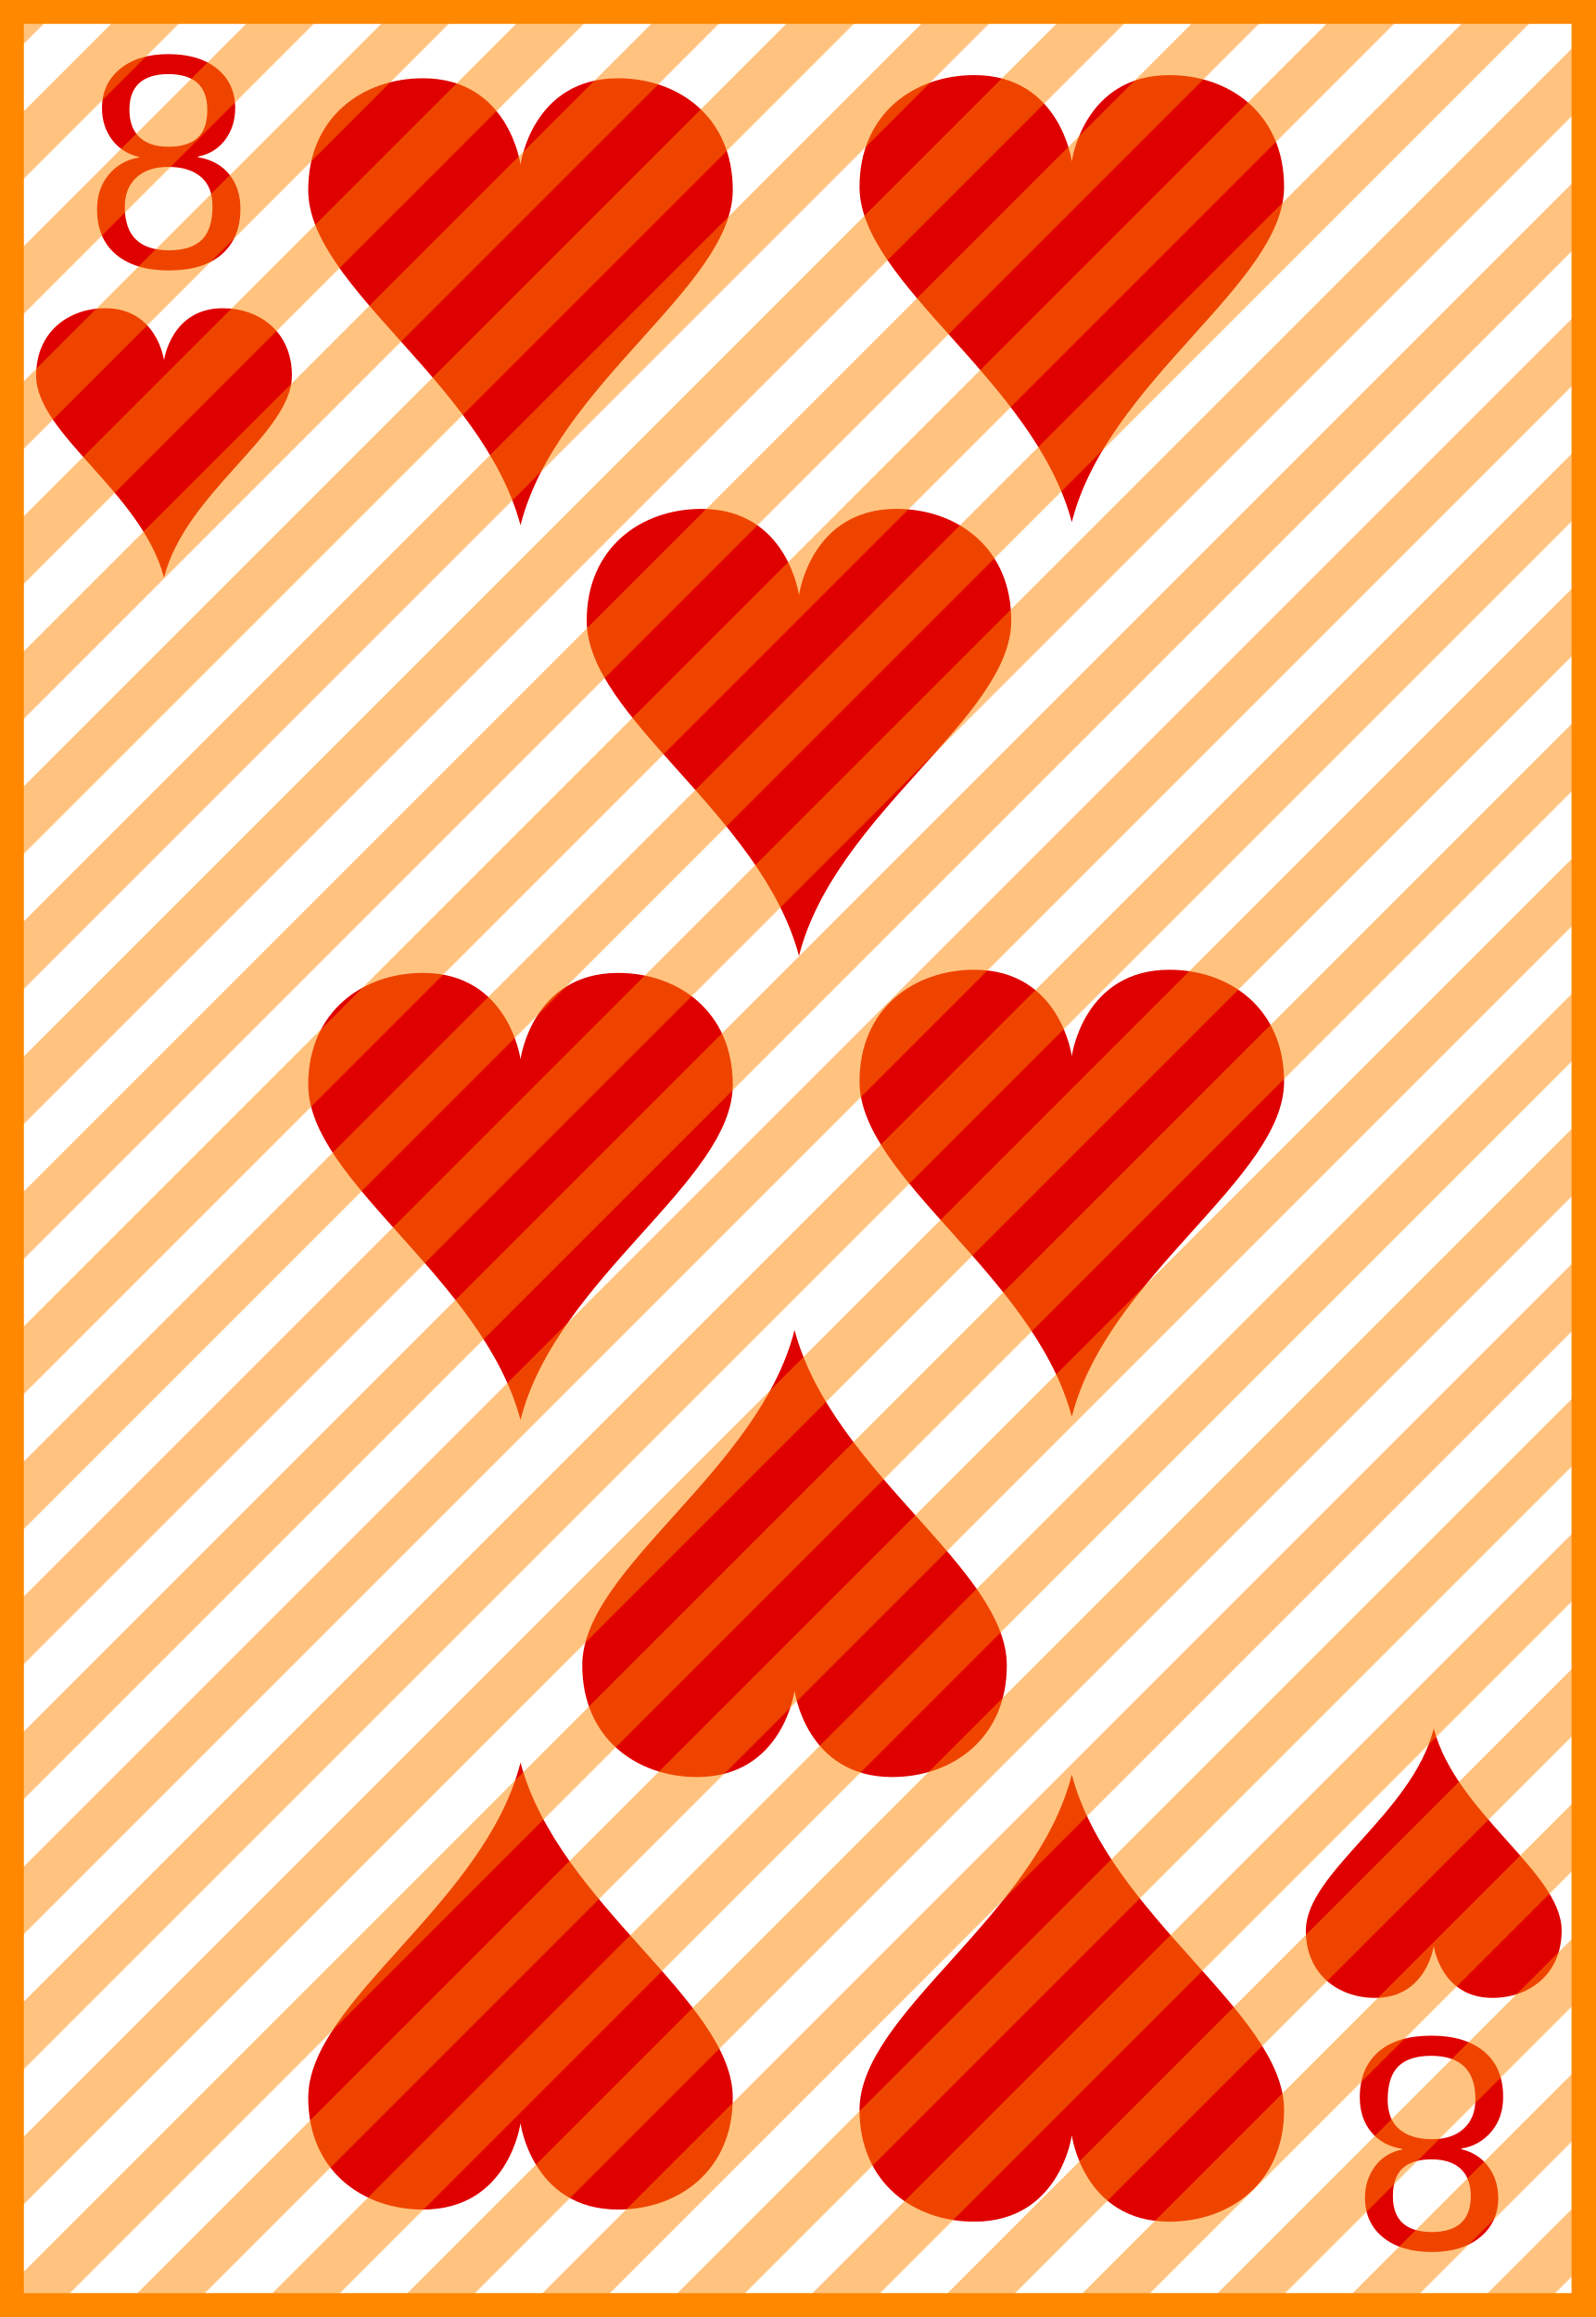
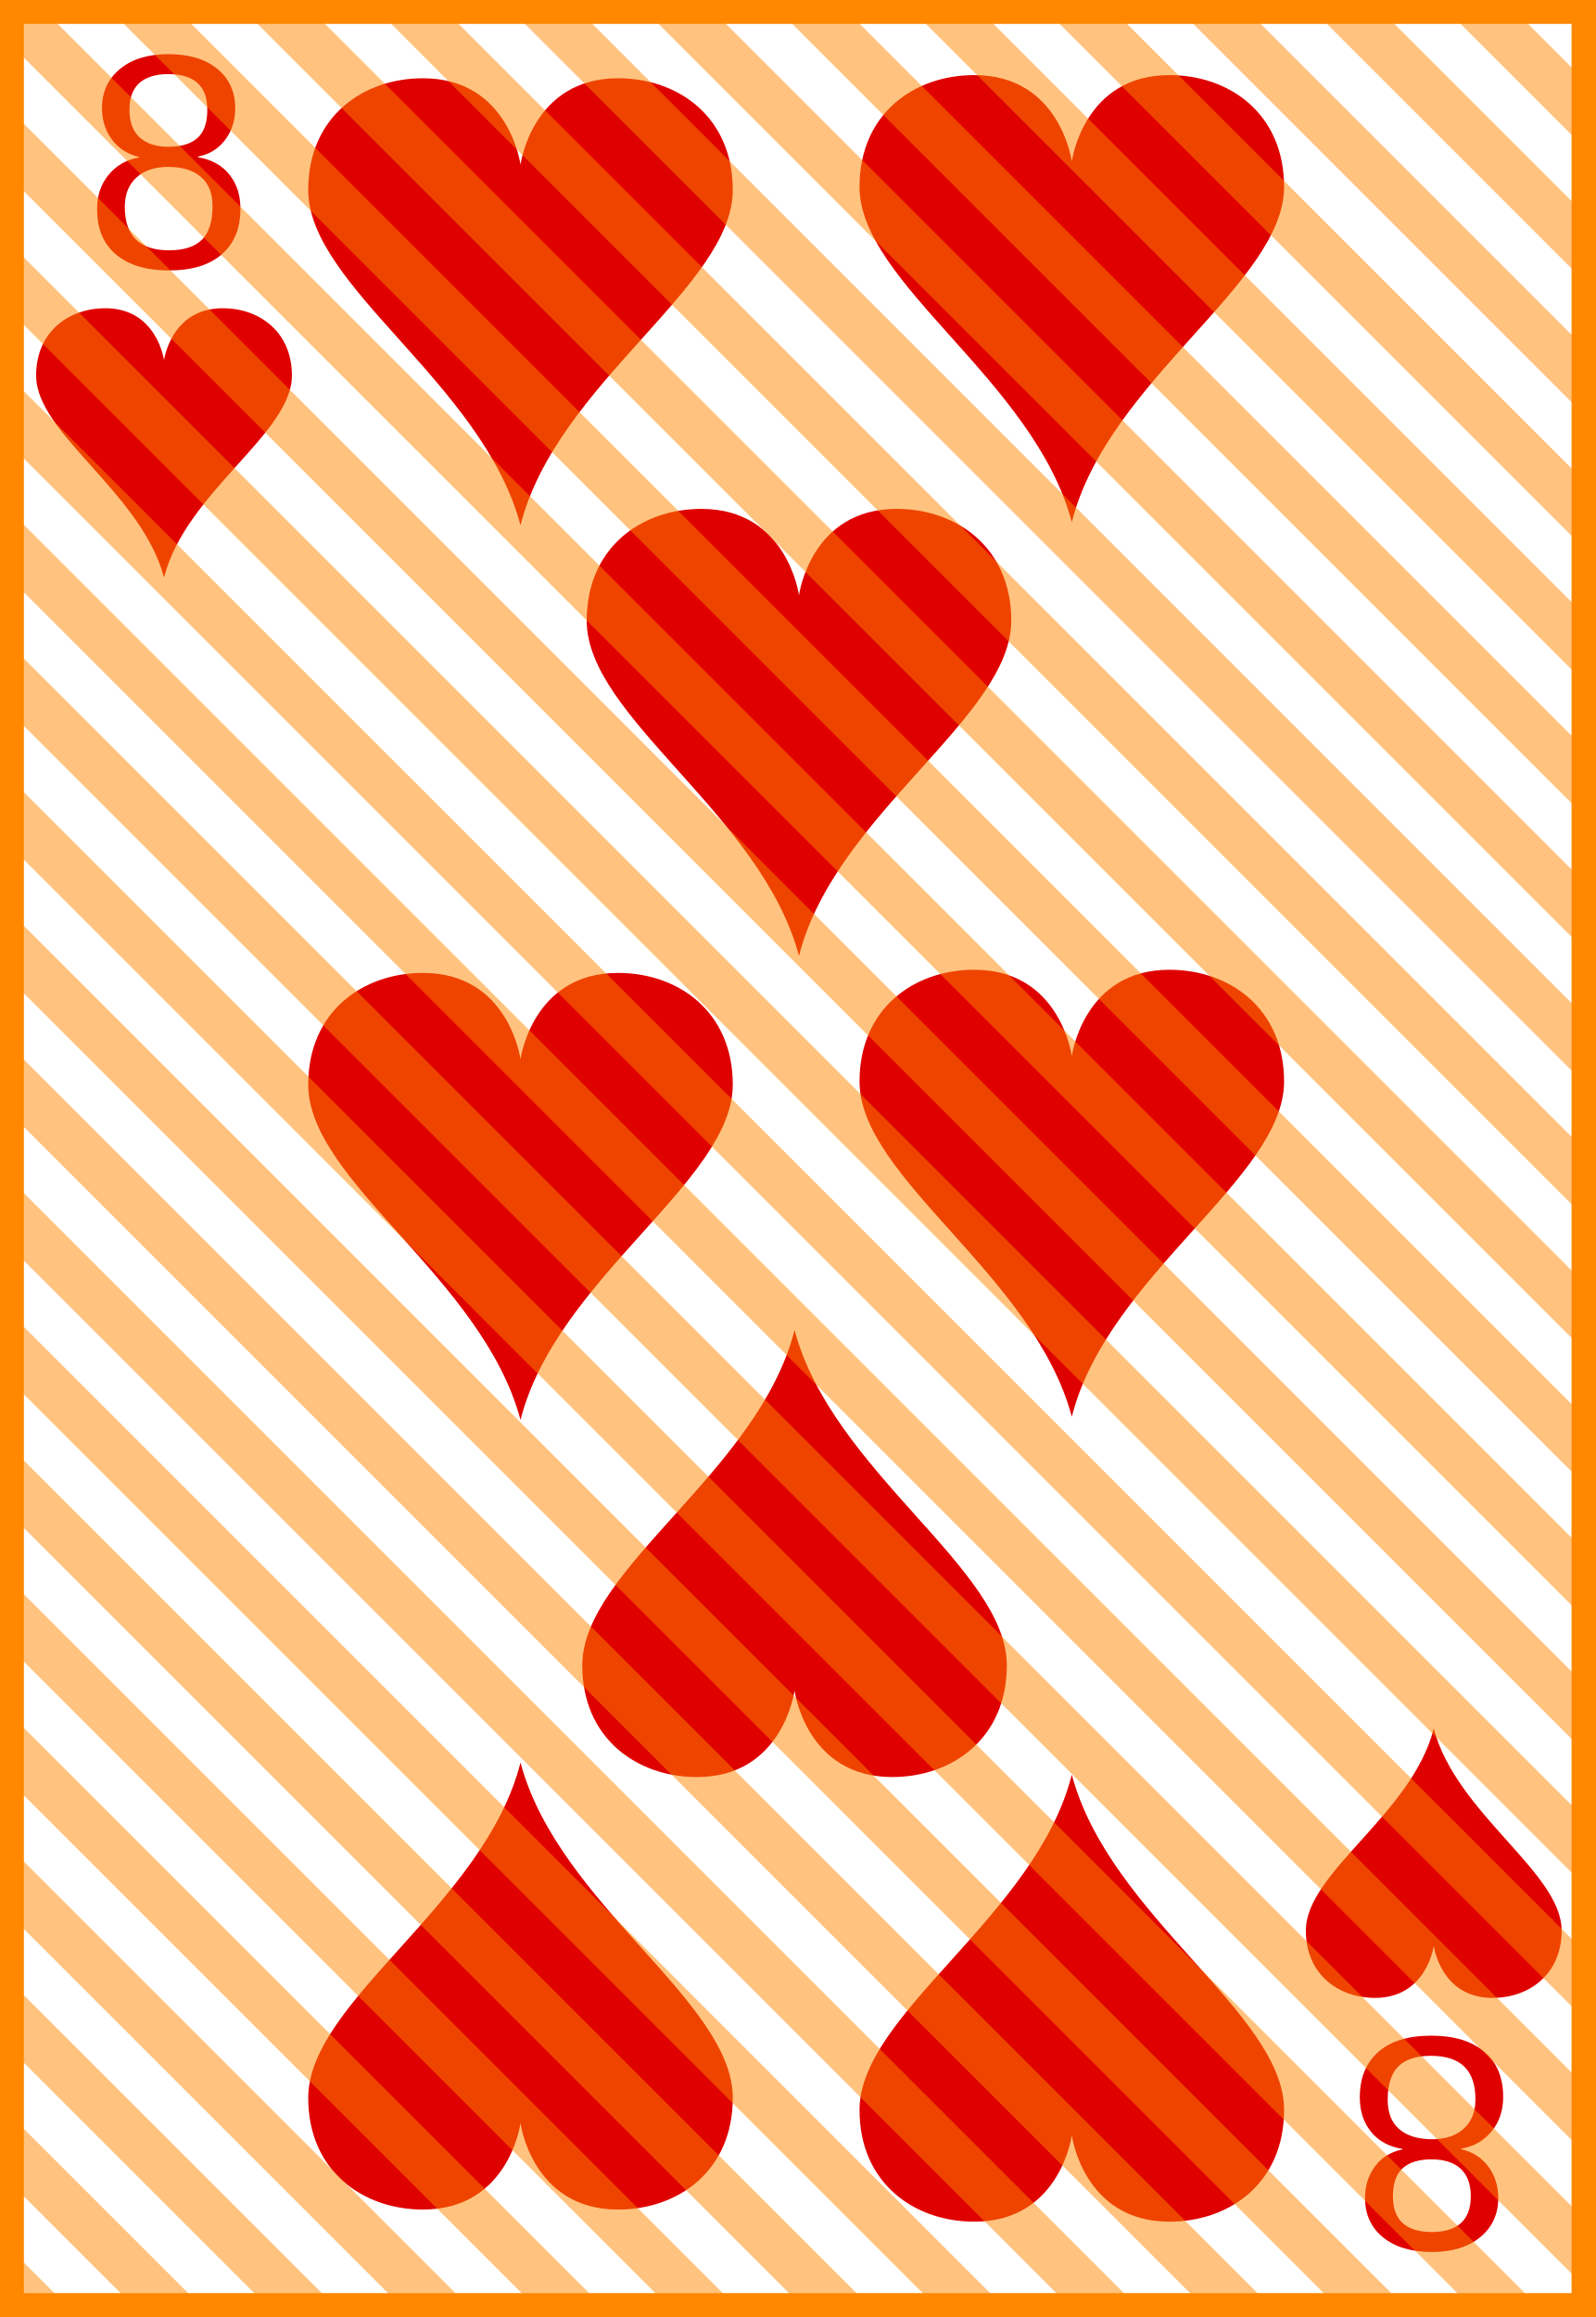
- <svg xmlns="http://www.w3.org/2000/svg" xml:space="preserve" width="222.783" height="323.556" viewBox="0 0 167.087 242.667">
-   <defs>
-     <pattern id="a" width="10" height="10" patternTransform="rotate(45)" patternUnits="userSpaceOnUse">
-       <path stroke="#f80" stroke-width="10" d="M0 0v10" opacity=".5" />
-     </pattern>
-   </defs>
-   <g style="fill-rule:nonzero;clip-rule:nonzero;stroke:#000;stroke-miterlimit:4">
-     <path d="M166.837 235.548c0 3.777-3.087 6.869-6.871 6.869H7.11c-3.775 0-6.861-3.092-6.861-6.87V7.12C.25 3.343 3.336.25 7.11.25h152.856c3.784 0 6.87 3.093 6.87 6.87z" style="fill:#fff;stroke-width:.5" />
+ <svg xmlns="http://www.w3.org/2000/svg" xml:space="preserve" width="222.783" height="323.556" viewBox="0 0 167.087 242.667" version="1.1" id="svg39">
+   <defs id="defs39" />
+   <g style="fill-rule:nonzero;clip-rule:nonzero;stroke:#000;stroke-miterlimit:4" id="g1">
+     <path d="M166.837 235.548c0 3.777-3.087 6.869-6.871 6.869H7.11c-3.775 0-6.861-3.092-6.861-6.87V7.12C.25 3.343 3.336.25 7.11.25h152.856c3.784 0 6.87 3.093 6.87 6.87z" style="fill:#fff;stroke-width:.5" id="path1" />
  </g>
-   <text xml:space="preserve" x="8.775" y="28.013" style="font-size:32px;font-style:normal;font-weight:400;line-height:125%;letter-spacing:0;word-spacing:0;fill:#df0000;fill-opacity:1;stroke:none;font-family:Bitstream Vera Sans">
-     <tspan x="8.775" y="28.013" style="font-style:normal;font-variant:normal;font-weight:400;font-stretch:normal;fill:#df0000;fill-opacity:1;font-family:Arial;-inkscape-font-specification:Arial">8</tspan>
-   </text>
-   <path d="M3.676-9C.433-9 0-5.523 0-5.523S-.433-9-3.676-9C-5.946-9-8-7.441-8-4.5-8-.614-1.42 3.294 0 9 1.352 3.299 8-.614 8-4.5 8-7.441 5.946-9 3.676-9" style="fill:#df0000;fill-opacity:1" transform="matrix(1.6743 0 0 1.567 17.178 46.385)" />
-   <text xml:space="preserve" x="-158.818" y="-213.515" style="font-size:32px;font-style:normal;font-weight:400;line-height:125%;letter-spacing:0;word-spacing:0;fill:#df0000;fill-opacity:1;stroke:none;font-family:Bitstream Vera Sans" transform="scale(-1)">
-     <tspan x="-158.818" y="-213.515" style="font-style:normal;font-variant:normal;font-weight:400;font-stretch:normal;fill:#df0000;fill-opacity:1;font-family:Arial;-inkscape-font-specification:Arial">8</tspan>
-   </text>
-   <path d="M3.676-9C.433-9 0-5.523 0-5.523S-.433-9-3.676-9C-5.946-9-8-7.441-8-4.5-8-.614-1.42 3.294 0 9 1.352 3.299 8-.614 8-4.5 8-7.441 5.946-9 3.676-9" style="fill:#df0000;fill-opacity:1" transform="matrix(-1.6743 0 0 -1.567 150.156 195.143)" />
-   <path d="M3.676-9C.433-9 0-5.523 0-5.523S-.433-9-3.676-9C-5.946-9-8-7.441-8-4.5-8-.614-1.42 3.294 0 9 1.352 3.299 8-.614 8-4.5 8-7.441 5.946-9 3.676-9" style="fill:#df0000;fill-opacity:1" transform="matrix(2.779 0 0 2.60089 54.512 31.604)" />
-   <path d="M3.676-9C.433-9 0-5.523 0-5.523S-.433-9-3.676-9C-5.946-9-8-7.441-8-4.5-8-.614-1.42 3.294 0 9 1.352 3.299 8-.614 8-4.5 8-7.441 5.946-9 3.676-9" style="fill:#df0000;fill-opacity:1" transform="matrix(-2.779 0 0 -2.60089 54.512 208.006)" />
-   <path d="M3.676-9C.433-9 0-5.523 0-5.523S-.433-9-3.676-9C-5.946-9-8-7.441-8-4.5-8-.614-1.42 3.294 0 9 1.352 3.299 8-.614 8-4.5 8-7.441 5.946-9 3.676-9" style="fill:#df0000;fill-opacity:1" transform="matrix(2.779 0 0 2.60089 54.512 125.305)" />
-   <path d="M3.676-9C.433-9 0-5.523 0-5.523S-.433-9-3.676-9C-5.946-9-8-7.441-8-4.5-8-.614-1.42 3.294 0 9 1.352 3.299 8-.614 8-4.5 8-7.441 5.946-9 3.676-9" style="fill:#df0000;fill-opacity:1" transform="matrix(2.779 0 0 2.60089 112.25 31.273)" />
-   <path d="M3.676-9C.433-9 0-5.523 0-5.523S-.433-9-3.676-9C-5.946-9-8-7.441-8-4.5-8-.614-1.42 3.294 0 9 1.352 3.299 8-.614 8-4.5 8-7.441 5.946-9 3.676-9" style="fill:#df0000;fill-opacity:1" transform="matrix(-2.779 0 0 -2.60089 112.25 209.275)" />
-   <path d="M3.676-9C.433-9 0-5.523 0-5.523S-.433-9-3.676-9C-5.946-9-8-7.441-8-4.5-8-.614-1.42 3.294 0 9 1.352 3.299 8-.614 8-4.5 8-7.441 5.946-9 3.676-9" style="fill:#df0000;fill-opacity:1" transform="matrix(2.779 0 0 2.60089 112.25 124.974)" />
-   <path d="M3.676-9C.433-9 0-5.523 0-5.523S-.433-9-3.676-9C-5.946-9-8-7.441-8-4.5-8-.614-1.42 3.294 0 9 1.352 3.299 8-.614 8-4.5 8-7.441 5.946-9 3.676-9" style="fill:#df0000;fill-opacity:1" transform="matrix(2.779 0 0 2.60089 83.678 76.705)" />
-   <path d="M3.676-9C.433-9 0-5.523 0-5.523S-.433-9-3.676-9C-5.946-9-8-7.441-8-4.5-8-.614-1.42 3.294 0 9 1.352 3.299 8-.614 8-4.5 8-7.441 5.946-9 3.676-9" style="fill:#df0000;fill-opacity:1" transform="matrix(-2.779 0 0 -2.60089 83.213 162.708)" />
-   <path fill="url(#a)" d="M.25.25h166.587v242.167H.25z" />
-   <path fill="none" stroke="#f80" stroke-width="5" d="M0 0h167.087v242.667H0z" />
+   <path style="font-size:32px;line-height:125%;font-family:Arial;-inkscape-font-specification:Arial;letter-spacing:0;word-spacing:0;fill:#df0000" d="m 25.181,21.872 q 0,3.047 -1.938,4.75 -1.938,1.703 -5.562,1.703 -3.531,0 -5.531,-1.672 -1.984,-1.672 -1.984,-4.75 0,-2.156 1.234,-3.625 1.234,-1.469 3.156,-1.781 v -0.062 Q 12.759,16.013 11.713,14.607 10.681,13.2 10.681,11.31 q 0,-2.516 1.875,-4.078 1.891,-1.562 5.062,-1.562 3.25,0 5.125,1.531 1.891,1.531 1.891,4.141 0,1.891 -1.047,3.297 -1.047,1.406 -2.859,1.766 v 0.062 q 2.109,0.344 3.281,1.797 1.172,1.438 1.172,3.609 z M 22.259,21.607 q 0,-2.047 -1.219,-3.078 -1.219,-1.047 -3.422,-1.047 -2.141,0 -3.344,1.125 -1.203,1.109 -1.203,3.062 0,4.547 4.641,4.547 2.297,0 3.422,-1.094 1.125,-1.109 1.125,-3.516 z M 21.712,11.497 q 0,-3.734 -4.094,-3.734 -1.984,0 -3.031,0.938 -1.031,0.938 -1.031,2.797 0,1.891 1.062,2.891 1.078,0.984 3.031,0.984 1.984,0 3.016,-0.906 1.047,-0.922 1.047,-2.969 z" id="text1" aria-label="8" />
+   <path d="M3.676-9C.433-9 0-5.523 0-5.523S-.433-9-3.676-9C-5.946-9-8-7.441-8-4.5-8-.614-1.42 3.294 0 9 1.352 3.299 8-.614 8-4.5 8-7.441 5.946-9 3.676-9" style="fill:#df0000;fill-opacity:1" transform="matrix(1.6743 0 0 1.567 17.178 46.385)" id="path2" />
+   <path style="font-size:32px;line-height:125%;font-family:Arial;-inkscape-font-specification:Arial;letter-spacing:0;word-spacing:0;fill:#df0000" d="m -142.412,-219.656 q 0,3.047 -1.938,4.75 -1.938,1.703 -5.562,1.703 -3.531,0 -5.531,-1.672 -1.984,-1.672 -1.984,-4.75 0,-2.156 1.234,-3.625 1.234,-1.469 3.156,-1.781 v -0.062 q -1.797,-0.422 -2.844,-1.828 -1.031,-1.406 -1.031,-3.297 0,-2.516 1.875,-4.078 1.891,-1.562 5.062,-1.562 3.25,0 5.125,1.531 1.891,1.531 1.891,4.141 0,1.891 -1.047,3.297 -1.047,1.406 -2.859,1.766 v 0.062 q 2.109,0.344 3.281,1.797 1.172,1.438 1.172,3.609 z m -2.922,-0.266 q 0,-2.047 -1.219,-3.078 -1.219,-1.047 -3.422,-1.047 -2.141,0 -3.344,1.125 -1.203,1.109 -1.203,3.062 0,4.547 4.641,4.547 2.297,0 3.422,-1.094 1.125,-1.109 1.125,-3.516 z m -0.547,-10.109 q 0,-3.734 -4.094,-3.734 -1.984,0 -3.031,0.938 -1.031,0.938 -1.031,2.797 0,1.891 1.062,2.891 1.078,0.984 3.031,0.984 1.984,0 3.016,-0.906 1.047,-0.922 1.047,-2.969 z" id="text2" transform="scale(-1)" aria-label="8" />
+   <path d="M3.676-9C.433-9 0-5.523 0-5.523S-.433-9-3.676-9C-5.946-9-8-7.441-8-4.5-8-.614-1.42 3.294 0 9 1.352 3.299 8-.614 8-4.5 8-7.441 5.946-9 3.676-9" style="fill:#df0000;fill-opacity:1" transform="matrix(-1.6743 0 0 -1.567 150.156 195.143)" id="path3" />
+   <path d="M3.676-9C.433-9 0-5.523 0-5.523S-.433-9-3.676-9C-5.946-9-8-7.441-8-4.5-8-.614-1.42 3.294 0 9 1.352 3.299 8-.614 8-4.5 8-7.441 5.946-9 3.676-9" style="fill:#df0000;fill-opacity:1" transform="matrix(2.779 0 0 2.60089 54.512 31.604)" id="path4" />
+   <path d="M3.676-9C.433-9 0-5.523 0-5.523S-.433-9-3.676-9C-5.946-9-8-7.441-8-4.5-8-.614-1.42 3.294 0 9 1.352 3.299 8-.614 8-4.5 8-7.441 5.946-9 3.676-9" style="fill:#df0000;fill-opacity:1" transform="matrix(-2.779 0 0 -2.60089 54.512 208.006)" id="path5" />
+   <path d="M3.676-9C.433-9 0-5.523 0-5.523S-.433-9-3.676-9C-5.946-9-8-7.441-8-4.5-8-.614-1.42 3.294 0 9 1.352 3.299 8-.614 8-4.5 8-7.441 5.946-9 3.676-9" style="fill:#df0000;fill-opacity:1" transform="matrix(2.779 0 0 2.60089 54.512 125.305)" id="path6" />
+   <path d="M3.676-9C.433-9 0-5.523 0-5.523S-.433-9-3.676-9C-5.946-9-8-7.441-8-4.5-8-.614-1.42 3.294 0 9 1.352 3.299 8-.614 8-4.5 8-7.441 5.946-9 3.676-9" style="fill:#df0000;fill-opacity:1" transform="matrix(2.779 0 0 2.60089 112.25 31.273)" id="path7" />
+   <path d="M3.676-9C.433-9 0-5.523 0-5.523S-.433-9-3.676-9C-5.946-9-8-7.441-8-4.5-8-.614-1.42 3.294 0 9 1.352 3.299 8-.614 8-4.5 8-7.441 5.946-9 3.676-9" style="fill:#df0000;fill-opacity:1" transform="matrix(-2.779 0 0 -2.60089 112.25 209.275)" id="path8" />
+   <path d="M3.676-9C.433-9 0-5.523 0-5.523S-.433-9-3.676-9C-5.946-9-8-7.441-8-4.5-8-.614-1.42 3.294 0 9 1.352 3.299 8-.614 8-4.5 8-7.441 5.946-9 3.676-9" style="fill:#df0000;fill-opacity:1" transform="matrix(2.779 0 0 2.60089 112.25 124.974)" id="path9" />
+   <path d="M3.676-9C.433-9 0-5.523 0-5.523S-.433-9-3.676-9C-5.946-9-8-7.441-8-4.5-8-.614-1.42 3.294 0 9 1.352 3.299 8-.614 8-4.5 8-7.441 5.946-9 3.676-9" style="fill:#df0000;fill-opacity:1" transform="matrix(2.779 0 0 2.60089 83.678 76.705)" id="path10" />
+   <path d="M3.676-9C.433-9 0-5.523 0-5.523S-.433-9-3.676-9C-5.946-9-8-7.441-8-4.5-8-.614-1.42 3.294 0 9 1.352 3.299 8-.614 8-4.5 8-7.441 5.946-9 3.676-9" style="fill:#df0000;fill-opacity:1" transform="matrix(-2.779 0 0 -2.60089 83.213 162.708)" id="path11" />
+   <g id="stripes">
+     <line x1="0.00" y1="238.00" x2="4.67" y2="242.67" stroke="#f80" stroke-width="5" opacity="0.5" id="line11" />
+     <line x1="0.00" y1="224.00" x2="18.67" y2="242.67" stroke="#f80" stroke-width="5" opacity="0.5" id="line12" />
+     <line x1="0.00" y1="210.00" x2="32.67" y2="242.67" stroke="#f80" stroke-width="5" opacity="0.5" id="line13" />
+     <line x1="0.00" y1="196.00" x2="46.67" y2="242.67" stroke="#f80" stroke-width="5" opacity="0.5" id="line14" />
+     <line x1="0.00" y1="182.00" x2="60.67" y2="242.67" stroke="#f80" stroke-width="5" opacity="0.5" id="line15" />
+     <line x1="0.00" y1="168.00" x2="74.67" y2="242.67" stroke="#f80" stroke-width="5" opacity="0.5" id="line16" />
+     <line x1="0.00" y1="154.00" x2="88.67" y2="242.67" stroke="#f80" stroke-width="5" opacity="0.5" id="line17" />
+     <line x1="0.00" y1="140.00" x2="102.67" y2="242.67" stroke="#f80" stroke-width="5" opacity="0.5" id="line18" />
+     <line x1="0.00" y1="126.00" x2="116.67" y2="242.67" stroke="#f80" stroke-width="5" opacity="0.5" id="line19" />
+     <line x1="0.00" y1="112.00" x2="130.67" y2="242.67" stroke="#f80" stroke-width="5" opacity="0.5" id="line20" />
+     <line x1="0.00" y1="98.00" x2="144.67" y2="242.67" stroke="#f80" stroke-width="5" opacity="0.5" id="line21" />
+     <line x1="0.00" y1="84.00" x2="158.67" y2="242.67" stroke="#f80" stroke-width="5" opacity="0.5" id="line22" />
+     <line x1="0.00" y1="70.00" x2="167.09" y2="237.09" stroke="#f80" stroke-width="5" opacity="0.5" id="line23" />
+     <line x1="0.00" y1="56.00" x2="167.09" y2="223.09" stroke="#f80" stroke-width="5" opacity="0.5" id="line24" />
+     <line x1="0.00" y1="42.00" x2="167.09" y2="209.09" stroke="#f80" stroke-width="5" opacity="0.5" id="line25" />
+     <line x1="0.00" y1="28.00" x2="167.09" y2="195.09" stroke="#f80" stroke-width="5" opacity="0.5" id="line26" />
+     <line x1="0.00" y1="14.00" x2="167.09" y2="181.09" stroke="#f80" stroke-width="5" opacity="0.5" id="line27" />
+     <line x1="0.00" y1="0.00" x2="167.09" y2="167.09" stroke="#f80" stroke-width="5" opacity="0.5" id="line28" />
+     <line x1="14.00" y1="0.00" x2="167.09" y2="153.09" stroke="#f80" stroke-width="5" opacity="0.5" id="line29" />
+     <line x1="28.00" y1="0.00" x2="167.09" y2="139.09" stroke="#f80" stroke-width="5" opacity="0.5" id="line30" />
+     <line x1="42.00" y1="0.00" x2="167.09" y2="125.09" stroke="#f80" stroke-width="5" opacity="0.5" id="line31" />
+     <line x1="56.00" y1="0.00" x2="167.09" y2="111.09" stroke="#f80" stroke-width="5" opacity="0.5" id="line32" />
+     <line x1="70.00" y1="0.00" x2="167.09" y2="97.09" stroke="#f80" stroke-width="5" opacity="0.5" id="line33" />
+     <line x1="84.00" y1="0.00" x2="167.09" y2="83.09" stroke="#f80" stroke-width="5" opacity="0.5" id="line34" />
+     <line x1="98.00" y1="0.00" x2="167.09" y2="69.09" stroke="#f80" stroke-width="5" opacity="0.5" id="line35" />
+     <line x1="112.00" y1="0.00" x2="167.09" y2="55.09" stroke="#f80" stroke-width="5" opacity="0.5" id="line36" />
+     <line x1="126.00" y1="0.00" x2="167.09" y2="41.09" stroke="#f80" stroke-width="5" opacity="0.5" id="line37" />
+     <line x1="140.00" y1="0.00" x2="167.09" y2="27.09" stroke="#f80" stroke-width="5" opacity="0.5" id="line38" />
+     <line x1="154.00" y1="0.00" x2="167.09" y2="13.09" stroke="#f80" stroke-width="5" opacity="0.5" id="line39" />
+   </g>
+   <path fill="none" stroke="#f80" stroke-width="5" d="M0 0h167.087v242.667H0z" id="path39" />
</svg>
